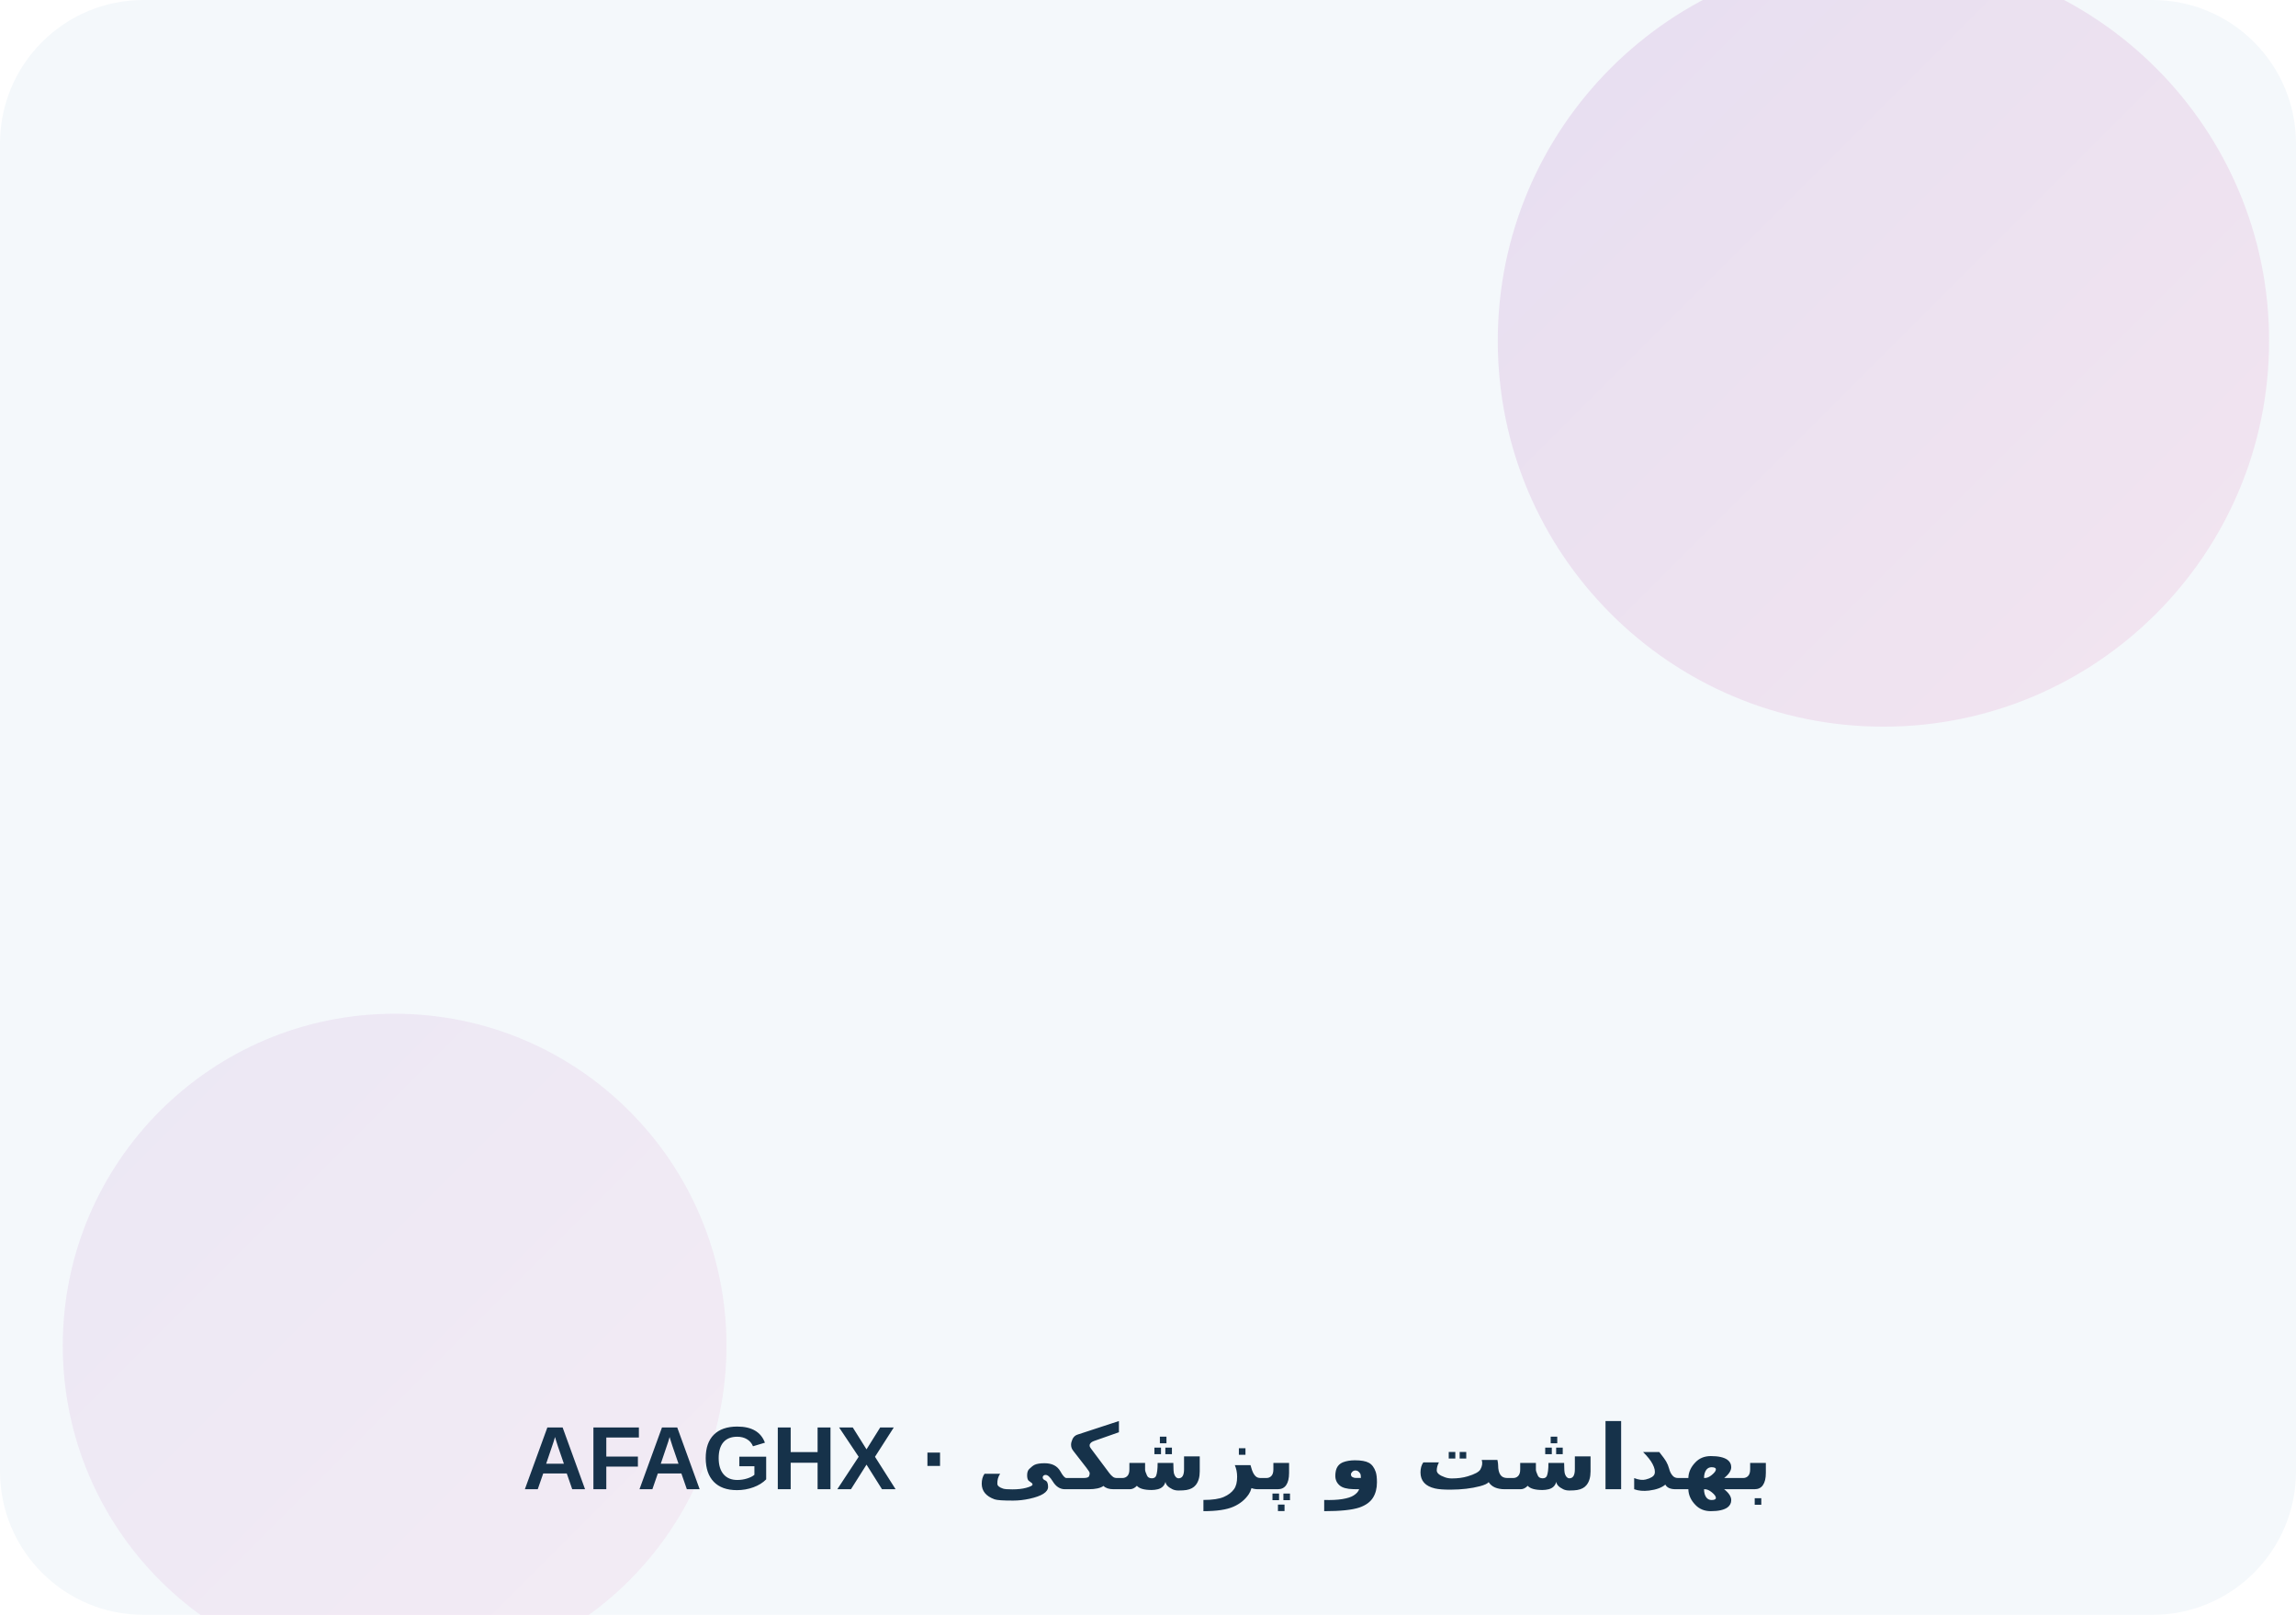
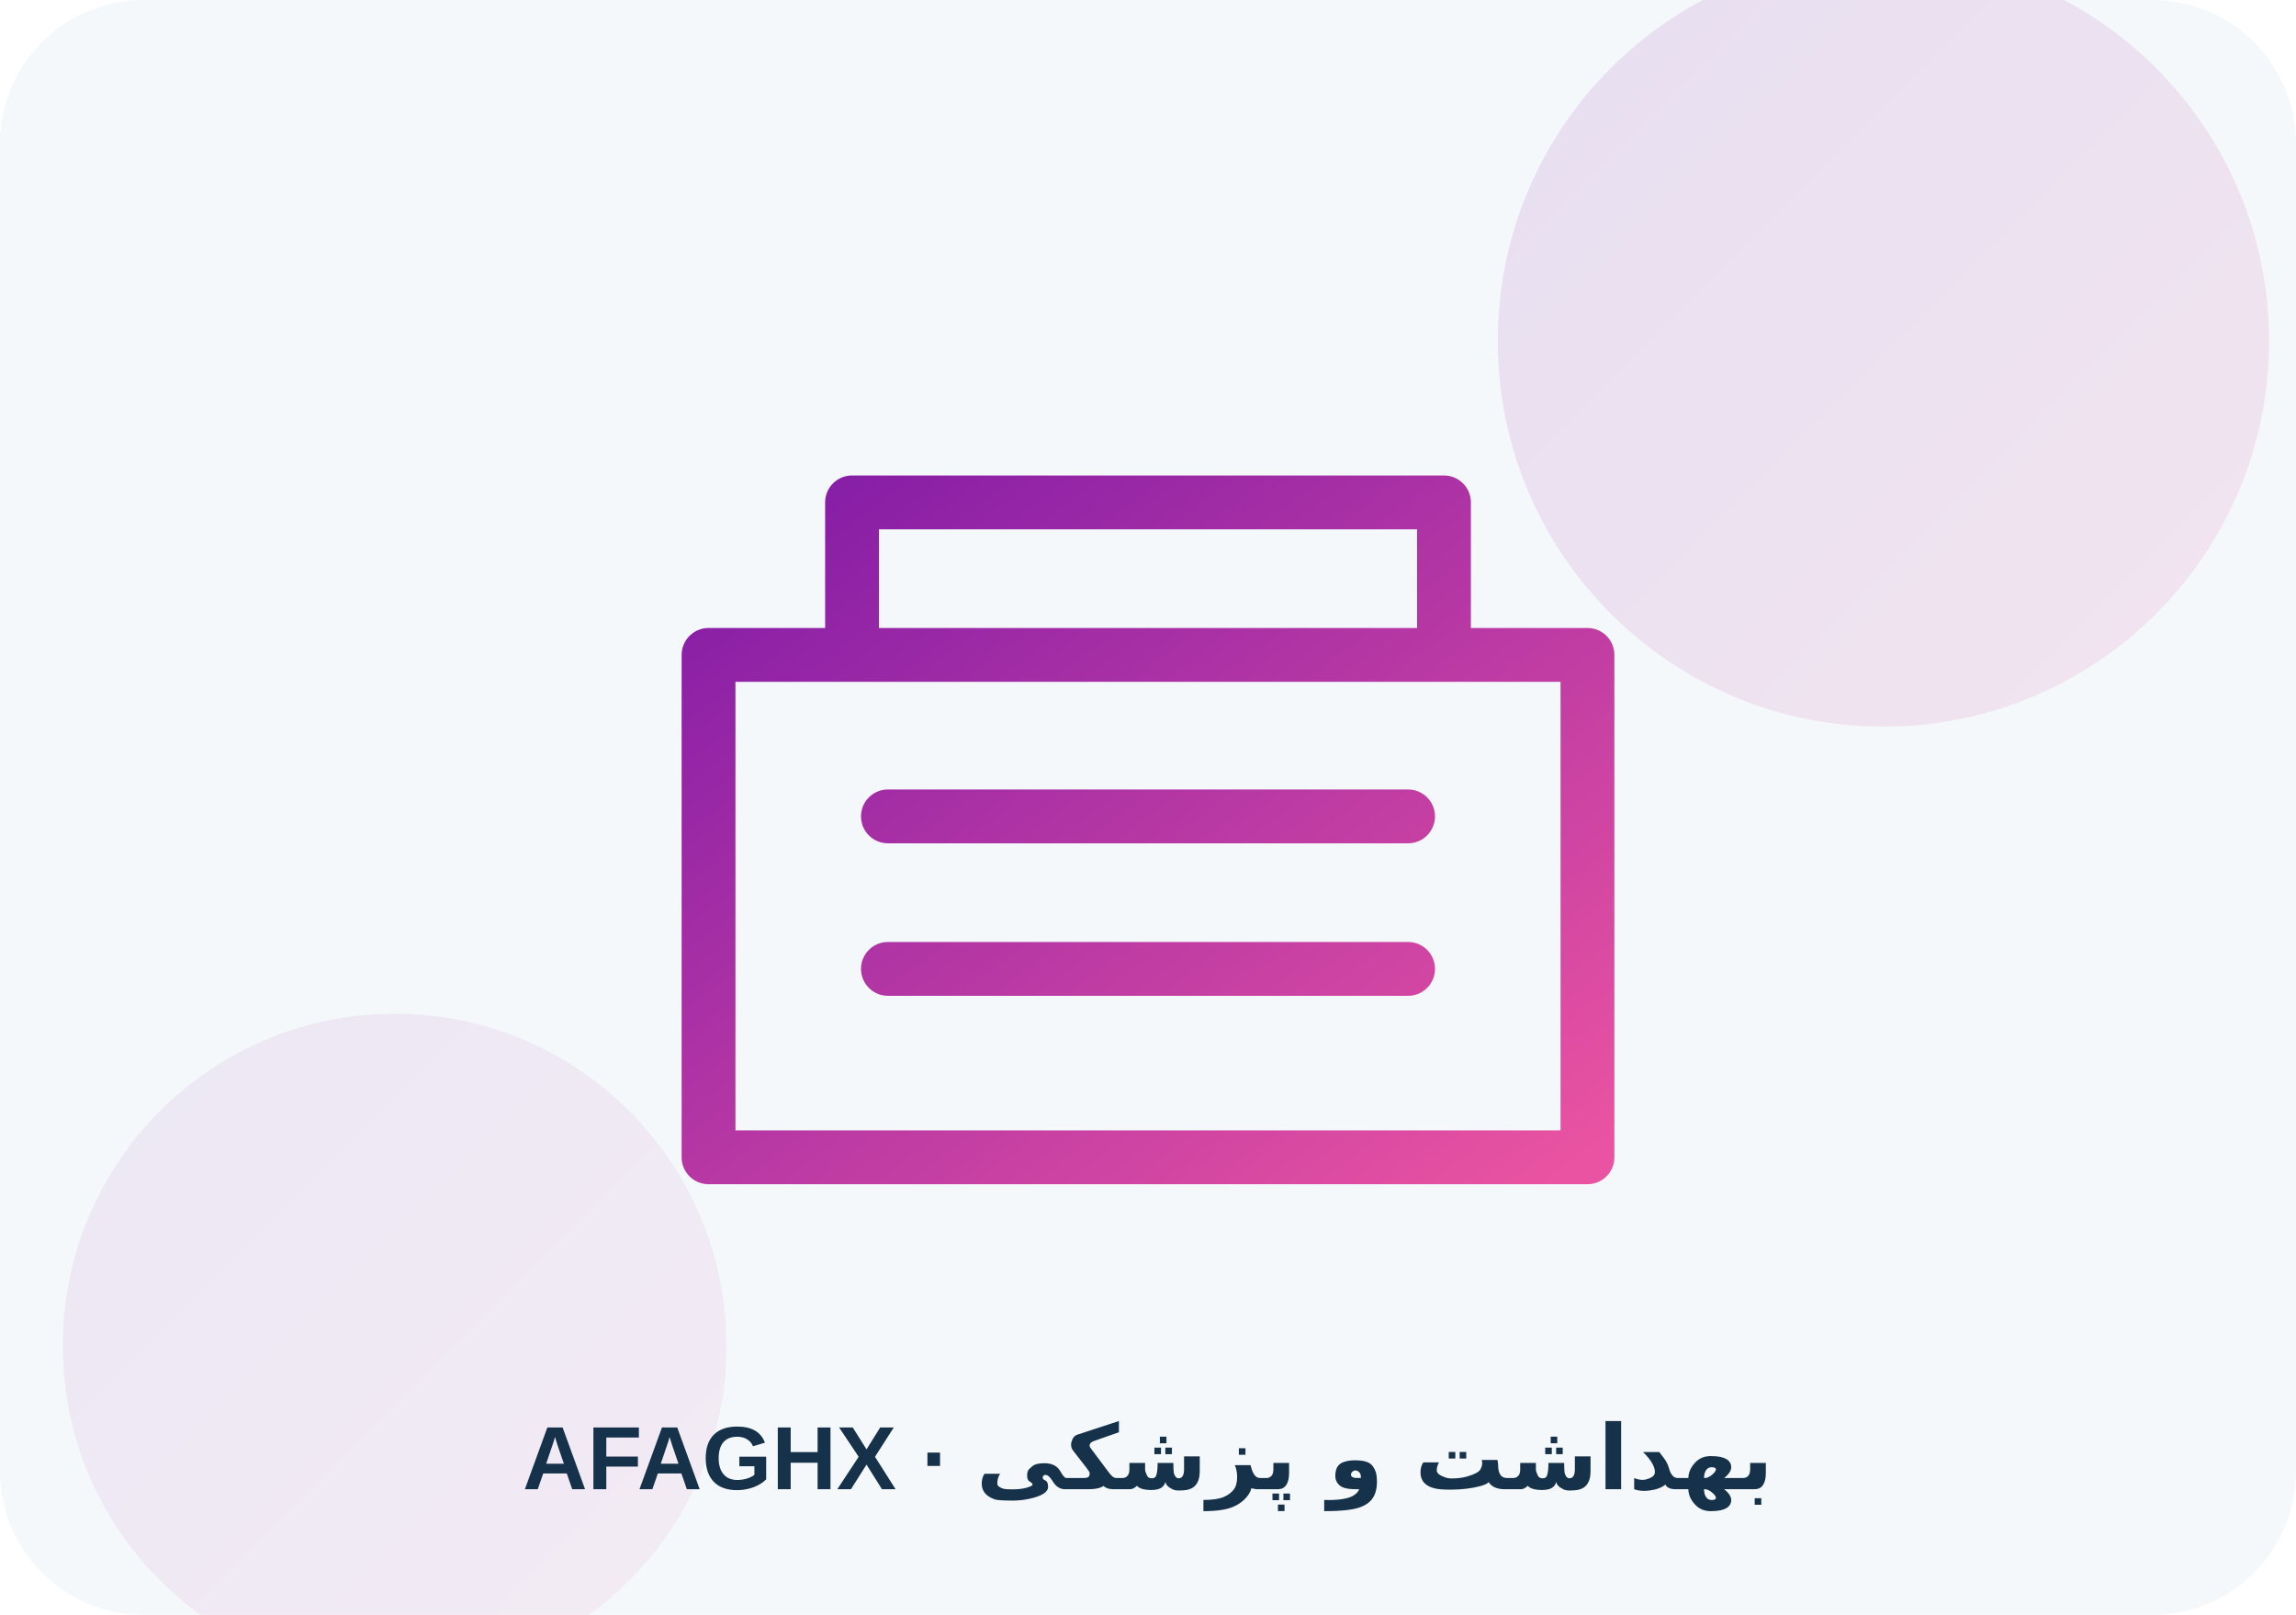
<svg xmlns="http://www.w3.org/2000/svg" viewBox="0 0 512 360">
  <defs>
    <linearGradient id="g" x1="0" y1="0" x2="1" y2="1">
      <stop stop-color="hsl(284 72% 38%)" />
      <stop offset="1" stop-color="hsl(329 78% 62%)" />
    </linearGradient>
  </defs>
  <rect width="512" height="360" rx="32" fill="#f4f8fb" />
  <circle cx="420" cy="76" r="86" fill="url(#g)" opacity=".12" />
  <circle cx="88" cy="300" r="74" fill="url(#g)" opacity=".08" />
-   <g fill="none" stroke="url(#g)" stroke-width="12" stroke-linecap="round" stroke-linejoin="round">M158 146h196v112H158zM190 146v-34h132v34M198 182h116M198 216h116</g>
+   <g fill="none" stroke="url(#g)" stroke-width="12" stroke-linecap="round" stroke-linejoin="round">
+     <path d="M158 146h196v112H158zM190 146v-34h132v34M198 182h116M198 216h116" />
+   </g>
  <text x="256" y="332" text-anchor="middle" font-family="Tahoma,Arial,sans-serif" font-size="20" font-weight="700" fill="#16324a">AFAGHX · بهداشت و پزشکی</text>
</svg>
